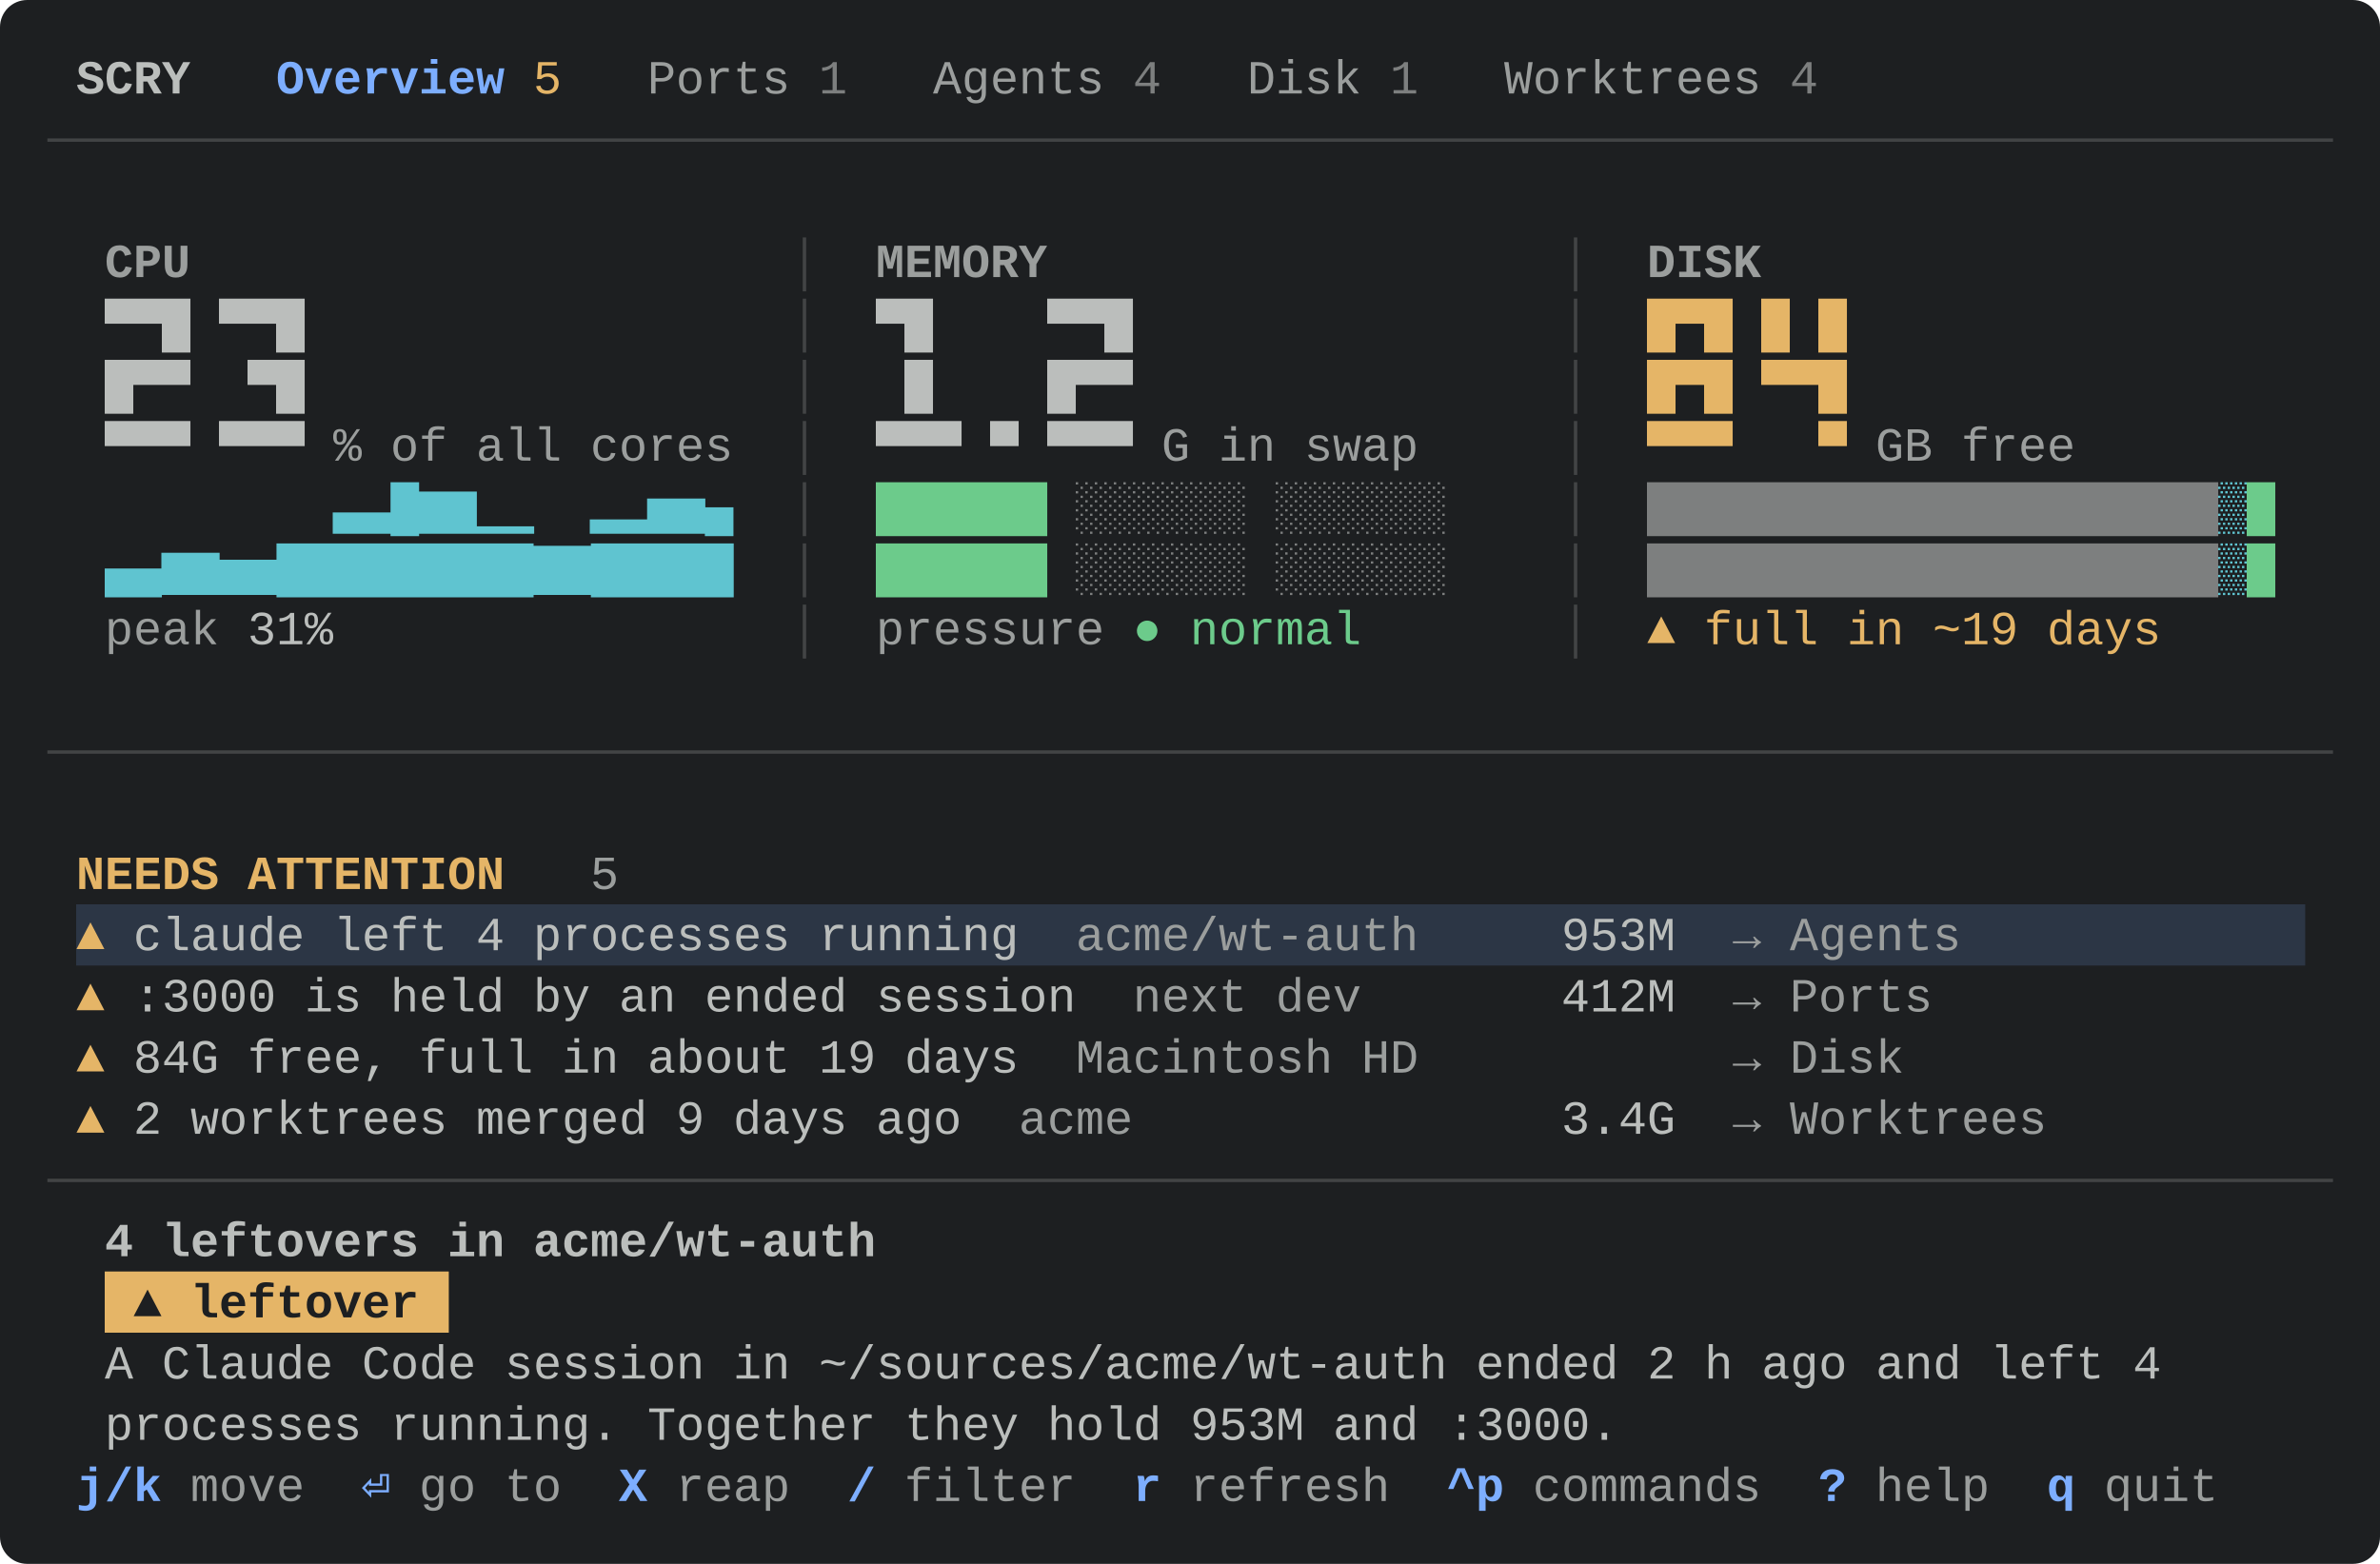
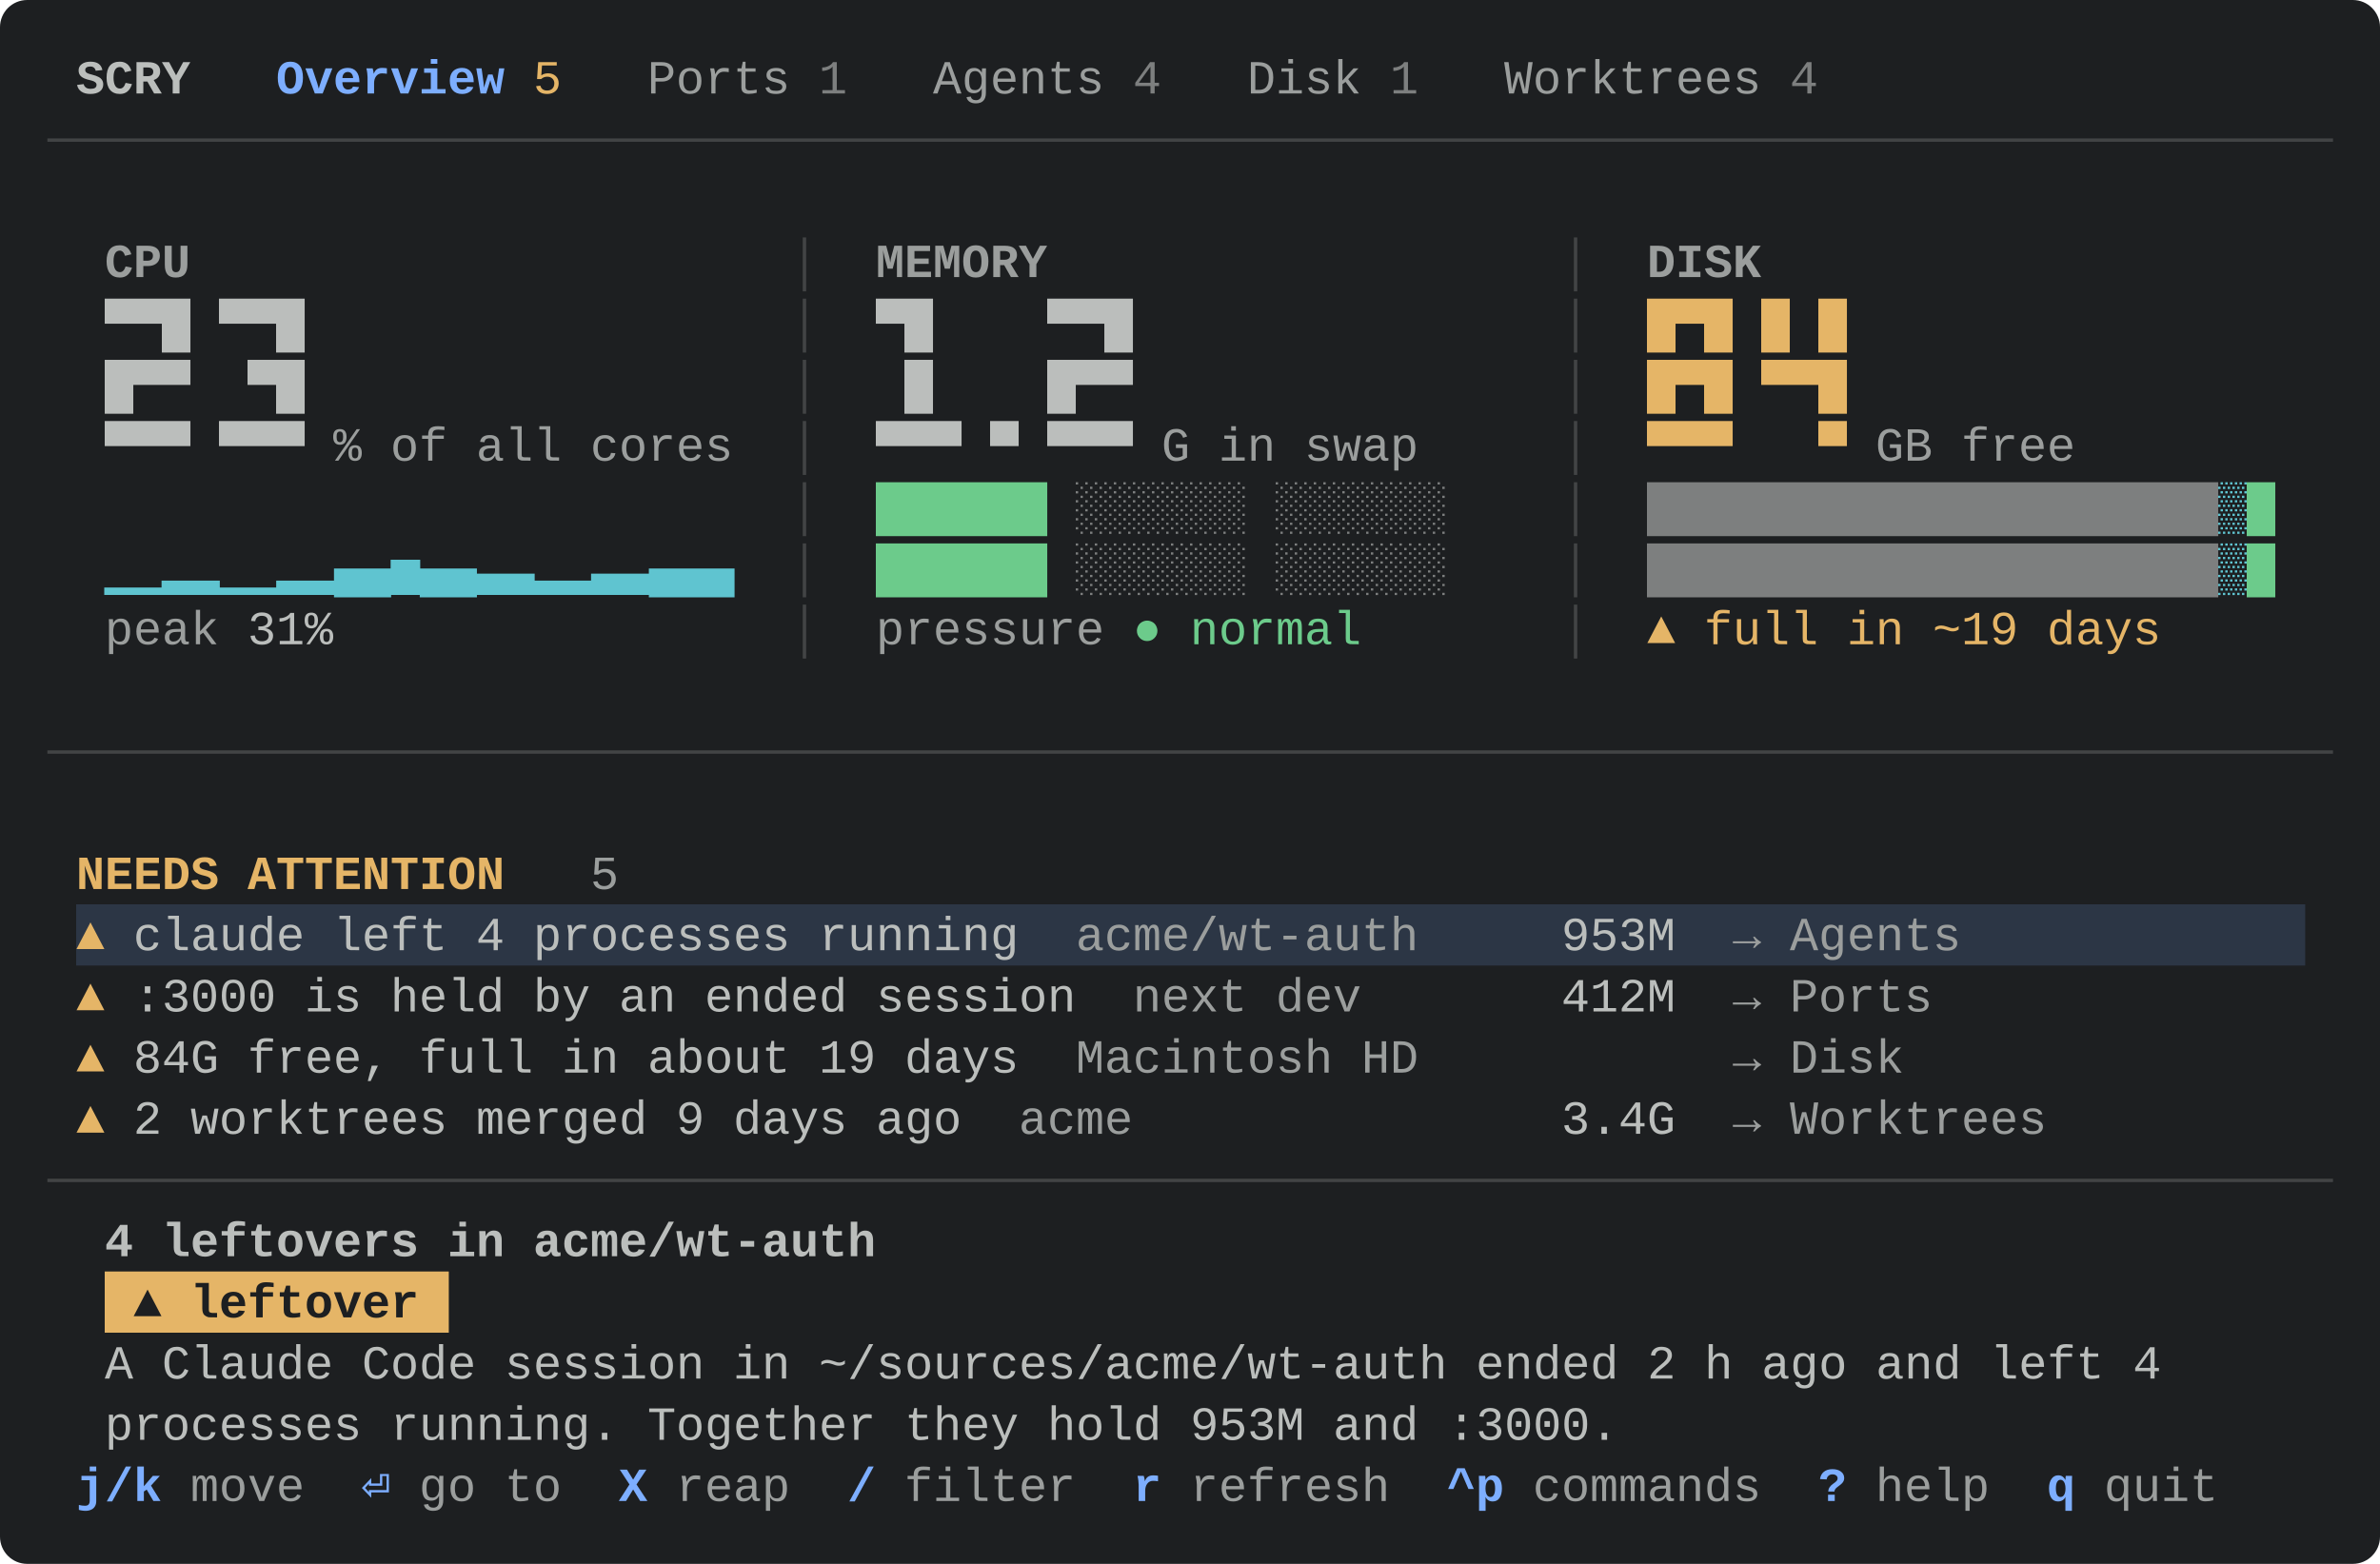
<svg xmlns="http://www.w3.org/2000/svg" width="700" height="460" viewBox="0 0 700 460">
  <style>text{font-family:ui-monospace,SFMono-Regular,"SF Mono",Menlo,Consolas,"Liberation Mono","DejaVu Sans Mono",monospace;font-size:14px;white-space:pre}</style>
  <rect width="700" height="460" rx="8" fill="#1d1f21" />
  <g transform="translate(14 14)">
    <text x="8.4" y="13.5" fill="#bbbebc" textLength="33.6" lengthAdjust="spacingAndGlyphs" xml:space="preserve" font-weight="700">SCRY</text>
    <text x="67.2" y="13.5" fill="#7daeff" textLength="67.2" lengthAdjust="spacingAndGlyphs" xml:space="preserve" font-weight="700">Overview</text>
    <text x="142.8" y="13.5" fill="#e5b567" textLength="8.4" lengthAdjust="spacingAndGlyphs" xml:space="preserve">5</text>
    <text x="176.4" y="13.5" fill="#9b9e9d" textLength="42.0" lengthAdjust="spacingAndGlyphs" xml:space="preserve">Ports</text>
    <text x="226.8" y="13.5" fill="#7d7f7f" textLength="8.4" lengthAdjust="spacingAndGlyphs" xml:space="preserve">1</text>
    <text x="260.4" y="13.5" fill="#9b9e9d" textLength="50.4" lengthAdjust="spacingAndGlyphs" xml:space="preserve">Agents</text>
    <text x="319.2" y="13.5" fill="#7d7f7f" textLength="8.4" lengthAdjust="spacingAndGlyphs" xml:space="preserve">4</text>
    <text x="352.8" y="13.5" fill="#9b9e9d" textLength="33.6" lengthAdjust="spacingAndGlyphs" xml:space="preserve">Disk</text>
    <text x="394.8" y="13.5" fill="#7d7f7f" textLength="8.4" lengthAdjust="spacingAndGlyphs" xml:space="preserve">1</text>
    <text x="428.4" y="13.5" fill="#9b9e9d" textLength="75.6" lengthAdjust="spacingAndGlyphs" xml:space="preserve">Worktrees</text>
    <text x="512.4" y="13.5" fill="#7d7f7f" textLength="8.4" lengthAdjust="spacingAndGlyphs" xml:space="preserve">4</text>
    <text x="0.0" y="31.5" fill="#424445" textLength="672.0" lengthAdjust="spacingAndGlyphs" xml:space="preserve">────────────────────────────────────────────────────────────────────────────────</text>
    <text x="16.8" y="67.5" fill="#9b9e9d" textLength="25.2" lengthAdjust="spacingAndGlyphs" xml:space="preserve" font-weight="700">CPU</text>
    <text x="218.4" y="67.5" fill="#424445" textLength="8.4" lengthAdjust="spacingAndGlyphs" xml:space="preserve">│</text>
    <text x="243.6" y="67.5" fill="#9b9e9d" textLength="50.4" lengthAdjust="spacingAndGlyphs" xml:space="preserve" font-weight="700">MEMORY</text>
    <text x="445.2" y="67.5" fill="#424445" textLength="8.4" lengthAdjust="spacingAndGlyphs" xml:space="preserve">│</text>
    <text x="470.4" y="67.5" fill="#9b9e9d" textLength="33.6" lengthAdjust="spacingAndGlyphs" xml:space="preserve" font-weight="700">DISK</text>
    <text x="16.8" y="85.5" fill="#bbbebc" textLength="25.2" lengthAdjust="spacingAndGlyphs" xml:space="preserve" font-weight="700">▀▀█</text>
    <text x="50.4" y="85.5" fill="#bbbebc" textLength="25.2" lengthAdjust="spacingAndGlyphs" xml:space="preserve" font-weight="700">▀▀█</text>
    <text x="218.4" y="85.5" fill="#424445" textLength="8.4" lengthAdjust="spacingAndGlyphs" xml:space="preserve">│</text>
    <text x="243.6" y="85.5" fill="#bbbebc" textLength="16.8" lengthAdjust="spacingAndGlyphs" xml:space="preserve" font-weight="700">▀█</text>
    <text x="294.0" y="85.5" fill="#bbbebc" textLength="25.2" lengthAdjust="spacingAndGlyphs" xml:space="preserve" font-weight="700">▀▀█</text>
    <text x="445.2" y="85.5" fill="#424445" textLength="8.4" lengthAdjust="spacingAndGlyphs" xml:space="preserve">│</text>
    <text x="470.4" y="85.5" fill="#e5b567" textLength="25.2" lengthAdjust="spacingAndGlyphs" xml:space="preserve" font-weight="700">█▀█</text>
    <text x="504.0" y="85.5" fill="#e5b567" textLength="25.2" lengthAdjust="spacingAndGlyphs" xml:space="preserve" font-weight="700">█ █</text>
    <text x="16.8" y="103.5" fill="#bbbebc" textLength="25.2" lengthAdjust="spacingAndGlyphs" xml:space="preserve" font-weight="700">█▀▀</text>
    <text x="58.8" y="103.5" fill="#bbbebc" textLength="16.8" lengthAdjust="spacingAndGlyphs" xml:space="preserve" font-weight="700">▀█</text>
    <text x="218.4" y="103.5" fill="#424445" textLength="8.4" lengthAdjust="spacingAndGlyphs" xml:space="preserve">│</text>
    <text x="252.0" y="103.5" fill="#bbbebc" textLength="8.4" lengthAdjust="spacingAndGlyphs" xml:space="preserve" font-weight="700">█</text>
    <text x="294.0" y="103.5" fill="#bbbebc" textLength="25.2" lengthAdjust="spacingAndGlyphs" xml:space="preserve" font-weight="700">█▀▀</text>
    <text x="445.2" y="103.5" fill="#424445" textLength="8.4" lengthAdjust="spacingAndGlyphs" xml:space="preserve">│</text>
    <text x="470.4" y="103.5" fill="#e5b567" textLength="25.2" lengthAdjust="spacingAndGlyphs" xml:space="preserve" font-weight="700">█▀█</text>
    <text x="504.0" y="103.5" fill="#e5b567" textLength="25.2" lengthAdjust="spacingAndGlyphs" xml:space="preserve" font-weight="700">▀▀█</text>
    <text x="16.8" y="121.5" fill="#bbbebc" textLength="25.2" lengthAdjust="spacingAndGlyphs" xml:space="preserve" font-weight="700">▀▀▀</text>
    <text x="50.4" y="121.5" fill="#bbbebc" textLength="25.2" lengthAdjust="spacingAndGlyphs" xml:space="preserve" font-weight="700">▀▀▀</text>
    <text x="84.0" y="121.5" fill="#9b9e9d" textLength="117.6" lengthAdjust="spacingAndGlyphs" xml:space="preserve">% of all cores</text>
    <text x="218.4" y="121.5" fill="#424445" textLength="8.4" lengthAdjust="spacingAndGlyphs" xml:space="preserve">│</text>
    <text x="243.6" y="121.5" fill="#bbbebc" textLength="25.2" lengthAdjust="spacingAndGlyphs" xml:space="preserve" font-weight="700">▀▀▀</text>
    <text x="277.2" y="121.5" fill="#bbbebc" textLength="8.4" lengthAdjust="spacingAndGlyphs" xml:space="preserve" font-weight="700">▀</text>
    <text x="294.0" y="121.5" fill="#bbbebc" textLength="25.2" lengthAdjust="spacingAndGlyphs" xml:space="preserve" font-weight="700">▀▀▀</text>
    <text x="327.6" y="121.5" fill="#9b9e9d" textLength="75.6" lengthAdjust="spacingAndGlyphs" xml:space="preserve">G in swap</text>
    <text x="445.2" y="121.5" fill="#424445" textLength="8.4" lengthAdjust="spacingAndGlyphs" xml:space="preserve">│</text>
    <text x="470.4" y="121.5" fill="#e5b567" textLength="25.2" lengthAdjust="spacingAndGlyphs" xml:space="preserve" font-weight="700">▀▀▀</text>
    <text x="520.8" y="121.5" fill="#e5b567" textLength="8.4" lengthAdjust="spacingAndGlyphs" xml:space="preserve" font-weight="700">▀</text>
    <text x="537.6" y="121.5" fill="#9b9e9d" textLength="58.8" lengthAdjust="spacingAndGlyphs" xml:space="preserve">GB free</text>
-     <text x="84.0" y="139.5" fill="#5fc4d0" textLength="58.8" lengthAdjust="spacingAndGlyphs" xml:space="preserve">▃▃█▆▆▁▁</text>
-     <text x="159.6" y="139.5" fill="#5fc4d0" textLength="42.0" lengthAdjust="spacingAndGlyphs" xml:space="preserve">▂▂▅▅▄</text>
    <text x="218.4" y="139.5" fill="#424445" textLength="8.4" lengthAdjust="spacingAndGlyphs" xml:space="preserve">│</text>
    <text x="243.6" y="139.5" fill="#6ccb8b" textLength="50.4" lengthAdjust="spacingAndGlyphs" xml:space="preserve">██████</text>
    <text x="302.4" y="139.5" fill="#7d7f7f" textLength="50.4" lengthAdjust="spacingAndGlyphs" xml:space="preserve">░░░░░░</text>
    <text x="361.2" y="139.5" fill="#7d7f7f" textLength="50.4" lengthAdjust="spacingAndGlyphs" xml:space="preserve">░░░░░░</text>
    <text x="445.2" y="139.5" fill="#424445" textLength="8.4" lengthAdjust="spacingAndGlyphs" xml:space="preserve">│</text>
    <text x="470.4" y="139.5" fill="#7d7f7f" textLength="168.0" lengthAdjust="spacingAndGlyphs" xml:space="preserve">████████████████████</text>
    <text x="638.4" y="139.5" fill="#5fc4d0" textLength="8.4" lengthAdjust="spacingAndGlyphs" xml:space="preserve">▒</text>
    <text x="646.8" y="139.5" fill="#6ccb8b" textLength="8.4" lengthAdjust="spacingAndGlyphs" xml:space="preserve">█</text>
-     <text x="16.8" y="157.5" fill="#5fc4d0" textLength="184.8" lengthAdjust="spacingAndGlyphs" xml:space="preserve">▄▄▆▆▅▅█████████▇▇█████</text>
+     <text x="16.8" y="157.5" fill="#5fc4d0" textLength="184.8" lengthAdjust="spacingAndGlyphs" xml:space="preserve">▁▁▂▂▁▁▂▂▄▄▅▄▄▃▃▂▂▃▃▄▄▄</text>
    <text x="218.4" y="157.5" fill="#424445" textLength="8.4" lengthAdjust="spacingAndGlyphs" xml:space="preserve">│</text>
    <text x="243.6" y="157.5" fill="#6ccb8b" textLength="50.4" lengthAdjust="spacingAndGlyphs" xml:space="preserve">██████</text>
    <text x="302.4" y="157.5" fill="#7d7f7f" textLength="50.4" lengthAdjust="spacingAndGlyphs" xml:space="preserve">░░░░░░</text>
    <text x="361.2" y="157.5" fill="#7d7f7f" textLength="50.4" lengthAdjust="spacingAndGlyphs" xml:space="preserve">░░░░░░</text>
    <text x="445.2" y="157.5" fill="#424445" textLength="8.4" lengthAdjust="spacingAndGlyphs" xml:space="preserve">│</text>
    <text x="470.4" y="157.5" fill="#7d7f7f" textLength="168.0" lengthAdjust="spacingAndGlyphs" xml:space="preserve">████████████████████</text>
    <text x="638.4" y="157.5" fill="#5fc4d0" textLength="8.4" lengthAdjust="spacingAndGlyphs" xml:space="preserve">▒</text>
    <text x="646.8" y="157.5" fill="#6ccb8b" textLength="8.4" lengthAdjust="spacingAndGlyphs" xml:space="preserve">█</text>
    <text x="16.8" y="175.5" fill="#9b9e9d" textLength="33.6" lengthAdjust="spacingAndGlyphs" xml:space="preserve">peak</text>
    <text x="58.8" y="175.5" fill="#bbbebc" textLength="25.2" lengthAdjust="spacingAndGlyphs" xml:space="preserve">31%</text>
    <text x="218.4" y="175.5" fill="#424445" textLength="8.4" lengthAdjust="spacingAndGlyphs" xml:space="preserve">│</text>
    <text x="243.6" y="175.5" fill="#9b9e9d" textLength="67.2" lengthAdjust="spacingAndGlyphs" xml:space="preserve">pressure</text>
    <text x="319.2" y="175.5" fill="#6ccb8b" textLength="67.2" lengthAdjust="spacingAndGlyphs" xml:space="preserve">● normal</text>
    <text x="445.2" y="175.5" fill="#424445" textLength="8.4" lengthAdjust="spacingAndGlyphs" xml:space="preserve">│</text>
    <text x="470.4" y="175.5" fill="#e5b567" textLength="151.2" lengthAdjust="spacingAndGlyphs" xml:space="preserve">▲ full in ~19 days</text>
    <text x="0.0" y="211.5" fill="#424445" textLength="672.0" lengthAdjust="spacingAndGlyphs" xml:space="preserve">────────────────────────────────────────────────────────────────────────────────</text>
    <text x="8.4" y="247.5" fill="#e5b567" textLength="126.0" lengthAdjust="spacingAndGlyphs" xml:space="preserve" font-weight="700">NEEDS ATTENTION</text>
    <text x="159.6" y="247.5" fill="#9b9e9d" textLength="8.4" lengthAdjust="spacingAndGlyphs" xml:space="preserve">5</text>
    <rect x="8.4" y="252" width="655.6" height="18" fill="#2c3645" />
    <text x="8.4" y="265.5" fill="#e5b567" textLength="8.4" lengthAdjust="spacingAndGlyphs" xml:space="preserve">▲</text>
    <text x="25.2" y="265.5" fill="#bbbebc" textLength="260.4" lengthAdjust="spacingAndGlyphs" xml:space="preserve">claude left 4 processes running</text>
    <text x="302.4" y="265.5" fill="#9b9e9d" textLength="100.8" lengthAdjust="spacingAndGlyphs" xml:space="preserve">acme/wt-auth</text>
    <text x="445.2" y="265.5" fill="#bbbebc" textLength="33.6" lengthAdjust="spacingAndGlyphs" xml:space="preserve">953M</text>
    <text x="495.6" y="265.5" fill="#9b9e9d" textLength="67.2" lengthAdjust="spacingAndGlyphs" xml:space="preserve">→ Agents</text>
    <text x="8.4" y="283.5" fill="#e5b567" textLength="8.4" lengthAdjust="spacingAndGlyphs" xml:space="preserve">▲</text>
    <text x="25.2" y="283.5" fill="#bbbebc" textLength="277.2" lengthAdjust="spacingAndGlyphs" xml:space="preserve">:3000 is held by an ended session</text>
    <text x="319.2" y="283.5" fill="#9b9e9d" textLength="67.2" lengthAdjust="spacingAndGlyphs" xml:space="preserve">next dev</text>
    <text x="445.2" y="283.5" fill="#bbbebc" textLength="33.6" lengthAdjust="spacingAndGlyphs" xml:space="preserve">412M</text>
    <text x="495.6" y="283.5" fill="#9b9e9d" textLength="58.8" lengthAdjust="spacingAndGlyphs" xml:space="preserve">→ Ports</text>
    <text x="8.4" y="301.5" fill="#e5b567" textLength="8.4" lengthAdjust="spacingAndGlyphs" xml:space="preserve">▲</text>
    <text x="25.2" y="301.5" fill="#bbbebc" textLength="260.4" lengthAdjust="spacingAndGlyphs" xml:space="preserve">84G free, full in about 19 days</text>
    <text x="302.4" y="301.5" fill="#9b9e9d" textLength="100.8" lengthAdjust="spacingAndGlyphs" xml:space="preserve">Macintosh HD</text>
    <text x="495.6" y="301.5" fill="#9b9e9d" textLength="50.4" lengthAdjust="spacingAndGlyphs" xml:space="preserve">→ Disk</text>
    <text x="8.4" y="319.5" fill="#e5b567" textLength="8.4" lengthAdjust="spacingAndGlyphs" xml:space="preserve">▲</text>
    <text x="25.2" y="319.5" fill="#bbbebc" textLength="243.6" lengthAdjust="spacingAndGlyphs" xml:space="preserve">2 worktrees merged 9 days ago</text>
    <text x="285.6" y="319.5" fill="#9b9e9d" textLength="33.6" lengthAdjust="spacingAndGlyphs" xml:space="preserve">acme</text>
    <text x="445.2" y="319.5" fill="#bbbebc" textLength="33.6" lengthAdjust="spacingAndGlyphs" xml:space="preserve">3.4G</text>
    <text x="495.6" y="319.5" fill="#9b9e9d" textLength="92.4" lengthAdjust="spacingAndGlyphs" xml:space="preserve">→ Worktrees</text>
    <text x="0.0" y="337.5" fill="#424445" textLength="672.0" lengthAdjust="spacingAndGlyphs" xml:space="preserve">────────────────────────────────────────────────────────────────────────────────</text>
    <text x="16.8" y="355.5" fill="#bbbebc" textLength="226.8" lengthAdjust="spacingAndGlyphs" xml:space="preserve" font-weight="700">4 leftovers in acme/wt-auth</text>
    <rect x="16.8" y="360" width="101.2" height="18" fill="#e5b567" />
    <text x="25.2" y="373.5" fill="#1d1f21" textLength="84.0" lengthAdjust="spacingAndGlyphs" xml:space="preserve" font-weight="700">▲ leftover</text>
    <text x="16.8" y="391.5" fill="#bbbebc" textLength="604.8" lengthAdjust="spacingAndGlyphs" xml:space="preserve">A Claude Code session in ~/sources/acme/wt-auth ended 2 h ago and left 4</text>
    <text x="16.8" y="409.5" fill="#bbbebc" textLength="445.2" lengthAdjust="spacingAndGlyphs" xml:space="preserve">processes running. Together they hold 953M and :3000.</text>
    <text x="8.4" y="427.5" fill="#7daeff" textLength="25.2" lengthAdjust="spacingAndGlyphs" xml:space="preserve" font-weight="700">j/k</text>
    <text x="42.0" y="427.5" fill="#9b9e9d" textLength="33.6" lengthAdjust="spacingAndGlyphs" xml:space="preserve">move</text>
    <text x="92.4" y="427.5" fill="#7daeff" textLength="8.4" lengthAdjust="spacingAndGlyphs" xml:space="preserve" font-weight="700">⏎</text>
    <text x="109.2" y="427.5" fill="#9b9e9d" textLength="42.0" lengthAdjust="spacingAndGlyphs" xml:space="preserve">go to</text>
    <text x="168.0" y="427.5" fill="#7daeff" textLength="8.4" lengthAdjust="spacingAndGlyphs" xml:space="preserve" font-weight="700">X</text>
    <text x="184.8" y="427.5" fill="#9b9e9d" textLength="33.6" lengthAdjust="spacingAndGlyphs" xml:space="preserve">reap</text>
    <text x="235.2" y="427.5" fill="#7daeff" textLength="8.4" lengthAdjust="spacingAndGlyphs" xml:space="preserve" font-weight="700">/</text>
    <text x="252.0" y="427.5" fill="#9b9e9d" textLength="50.4" lengthAdjust="spacingAndGlyphs" xml:space="preserve">filter</text>
    <text x="319.2" y="427.5" fill="#7daeff" textLength="8.4" lengthAdjust="spacingAndGlyphs" xml:space="preserve" font-weight="700">r</text>
    <text x="336.0" y="427.5" fill="#9b9e9d" textLength="58.8" lengthAdjust="spacingAndGlyphs" xml:space="preserve">refresh</text>
    <text x="411.6" y="427.5" fill="#7daeff" textLength="16.8" lengthAdjust="spacingAndGlyphs" xml:space="preserve" font-weight="700">^p</text>
    <text x="436.8" y="427.5" fill="#9b9e9d" textLength="67.2" lengthAdjust="spacingAndGlyphs" xml:space="preserve">commands</text>
    <text x="520.8" y="427.5" fill="#7daeff" textLength="8.4" lengthAdjust="spacingAndGlyphs" xml:space="preserve" font-weight="700">?</text>
    <text x="537.6" y="427.5" fill="#9b9e9d" textLength="33.6" lengthAdjust="spacingAndGlyphs" xml:space="preserve">help</text>
    <text x="588.0" y="427.5" fill="#7daeff" textLength="8.4" lengthAdjust="spacingAndGlyphs" xml:space="preserve" font-weight="700">q</text>
    <text x="604.8" y="427.5" fill="#9b9e9d" textLength="33.6" lengthAdjust="spacingAndGlyphs" xml:space="preserve">quit</text>
  </g>
</svg>
